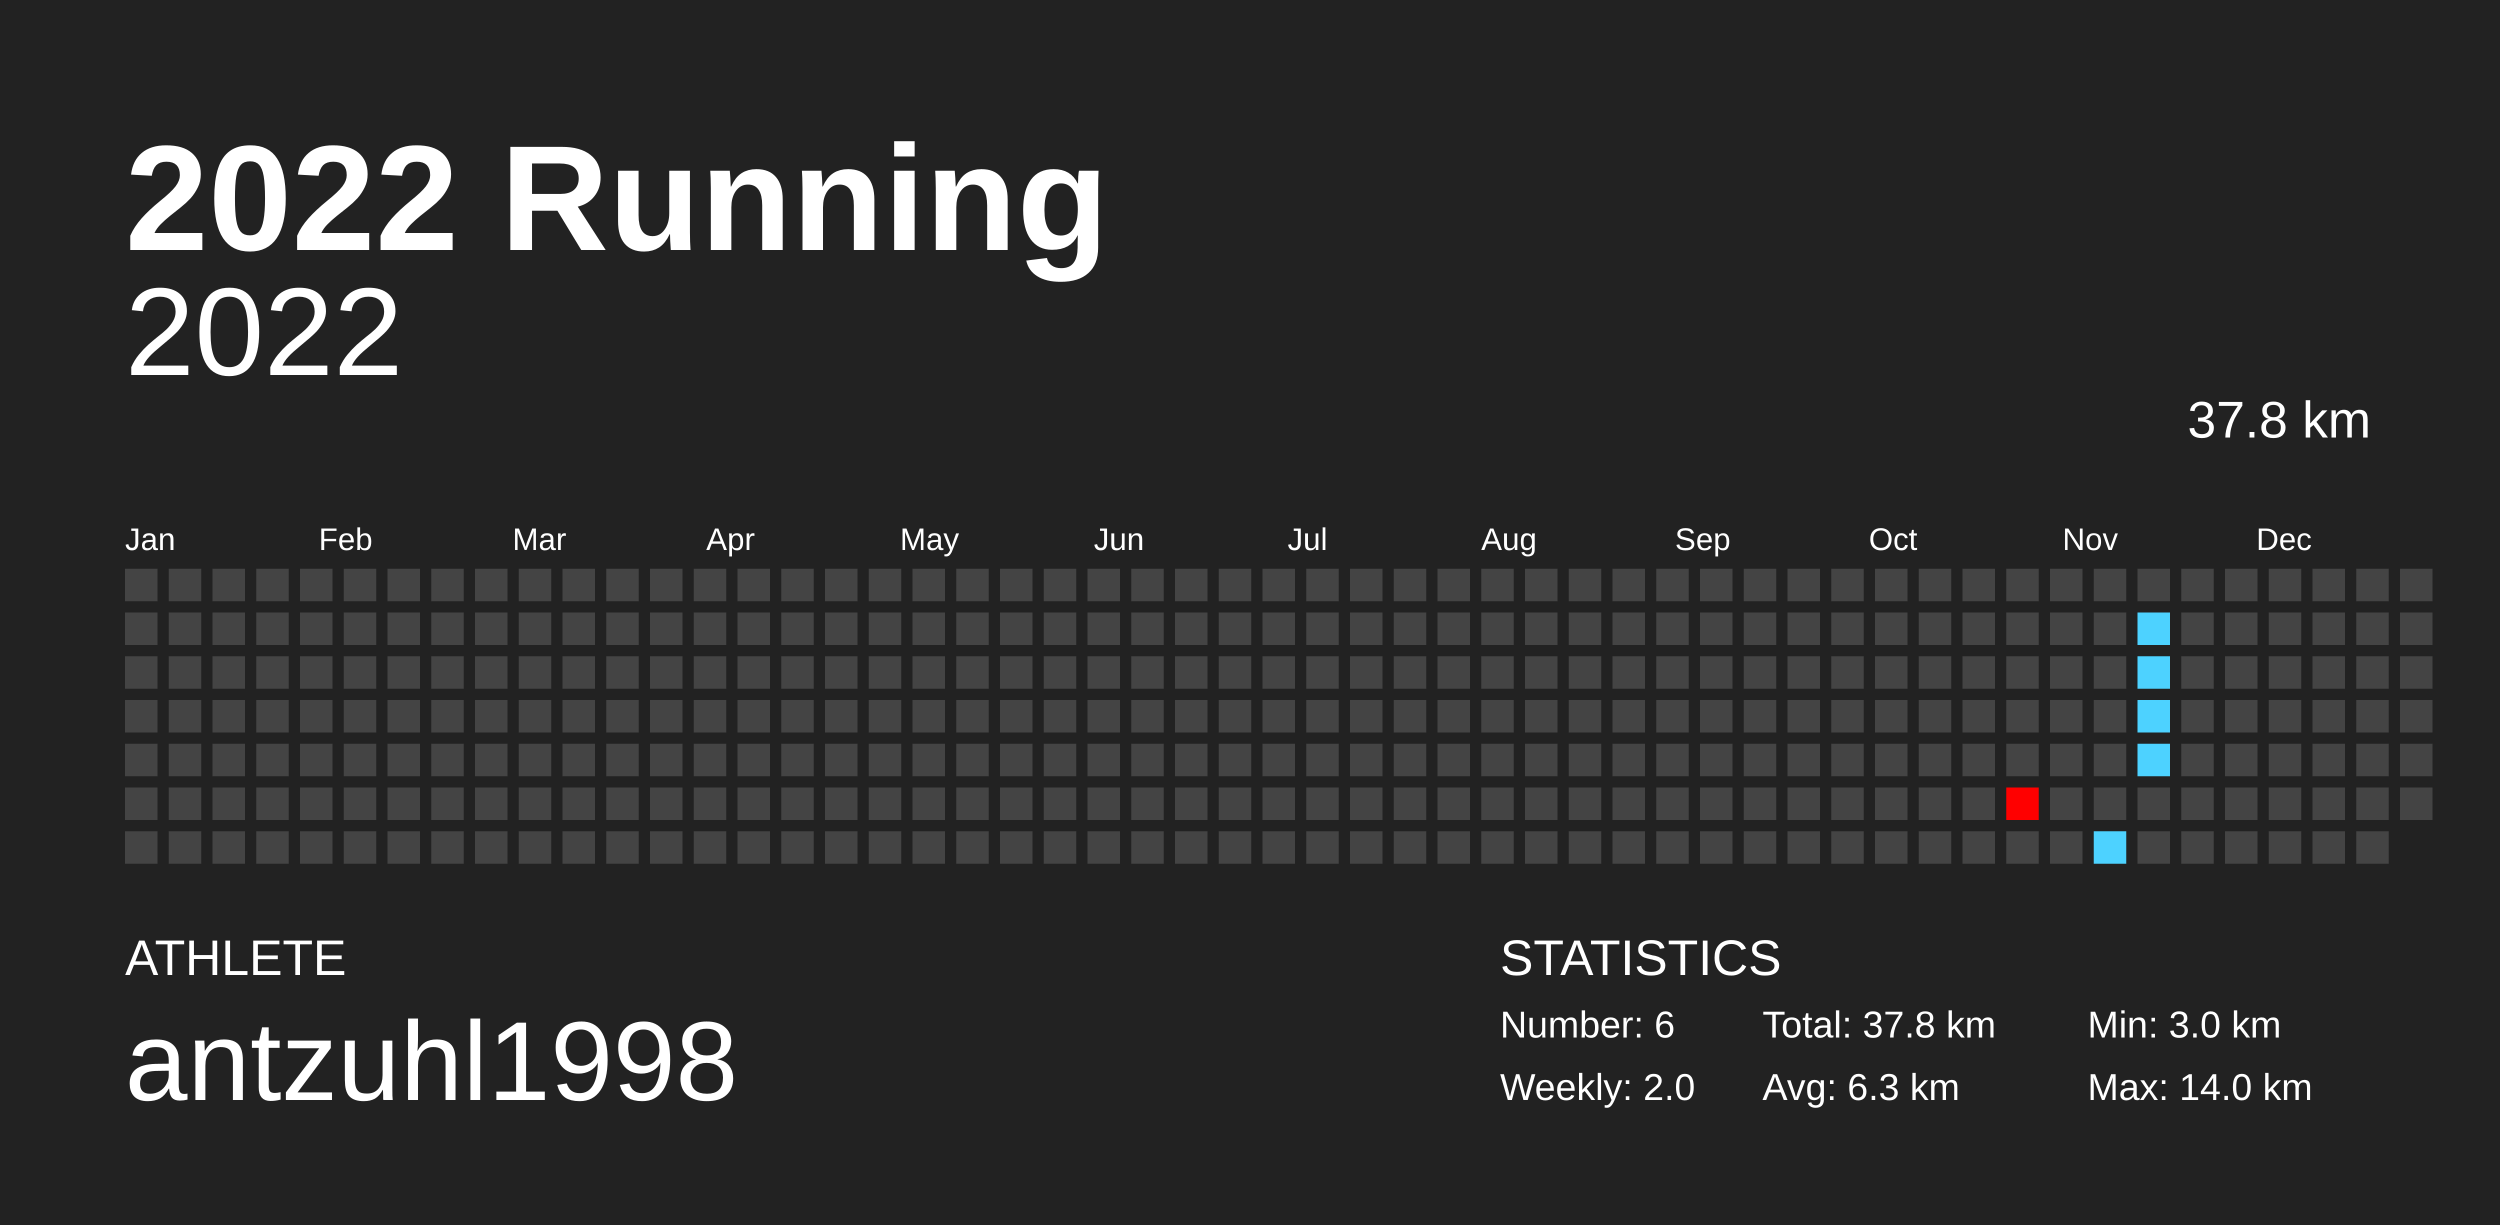
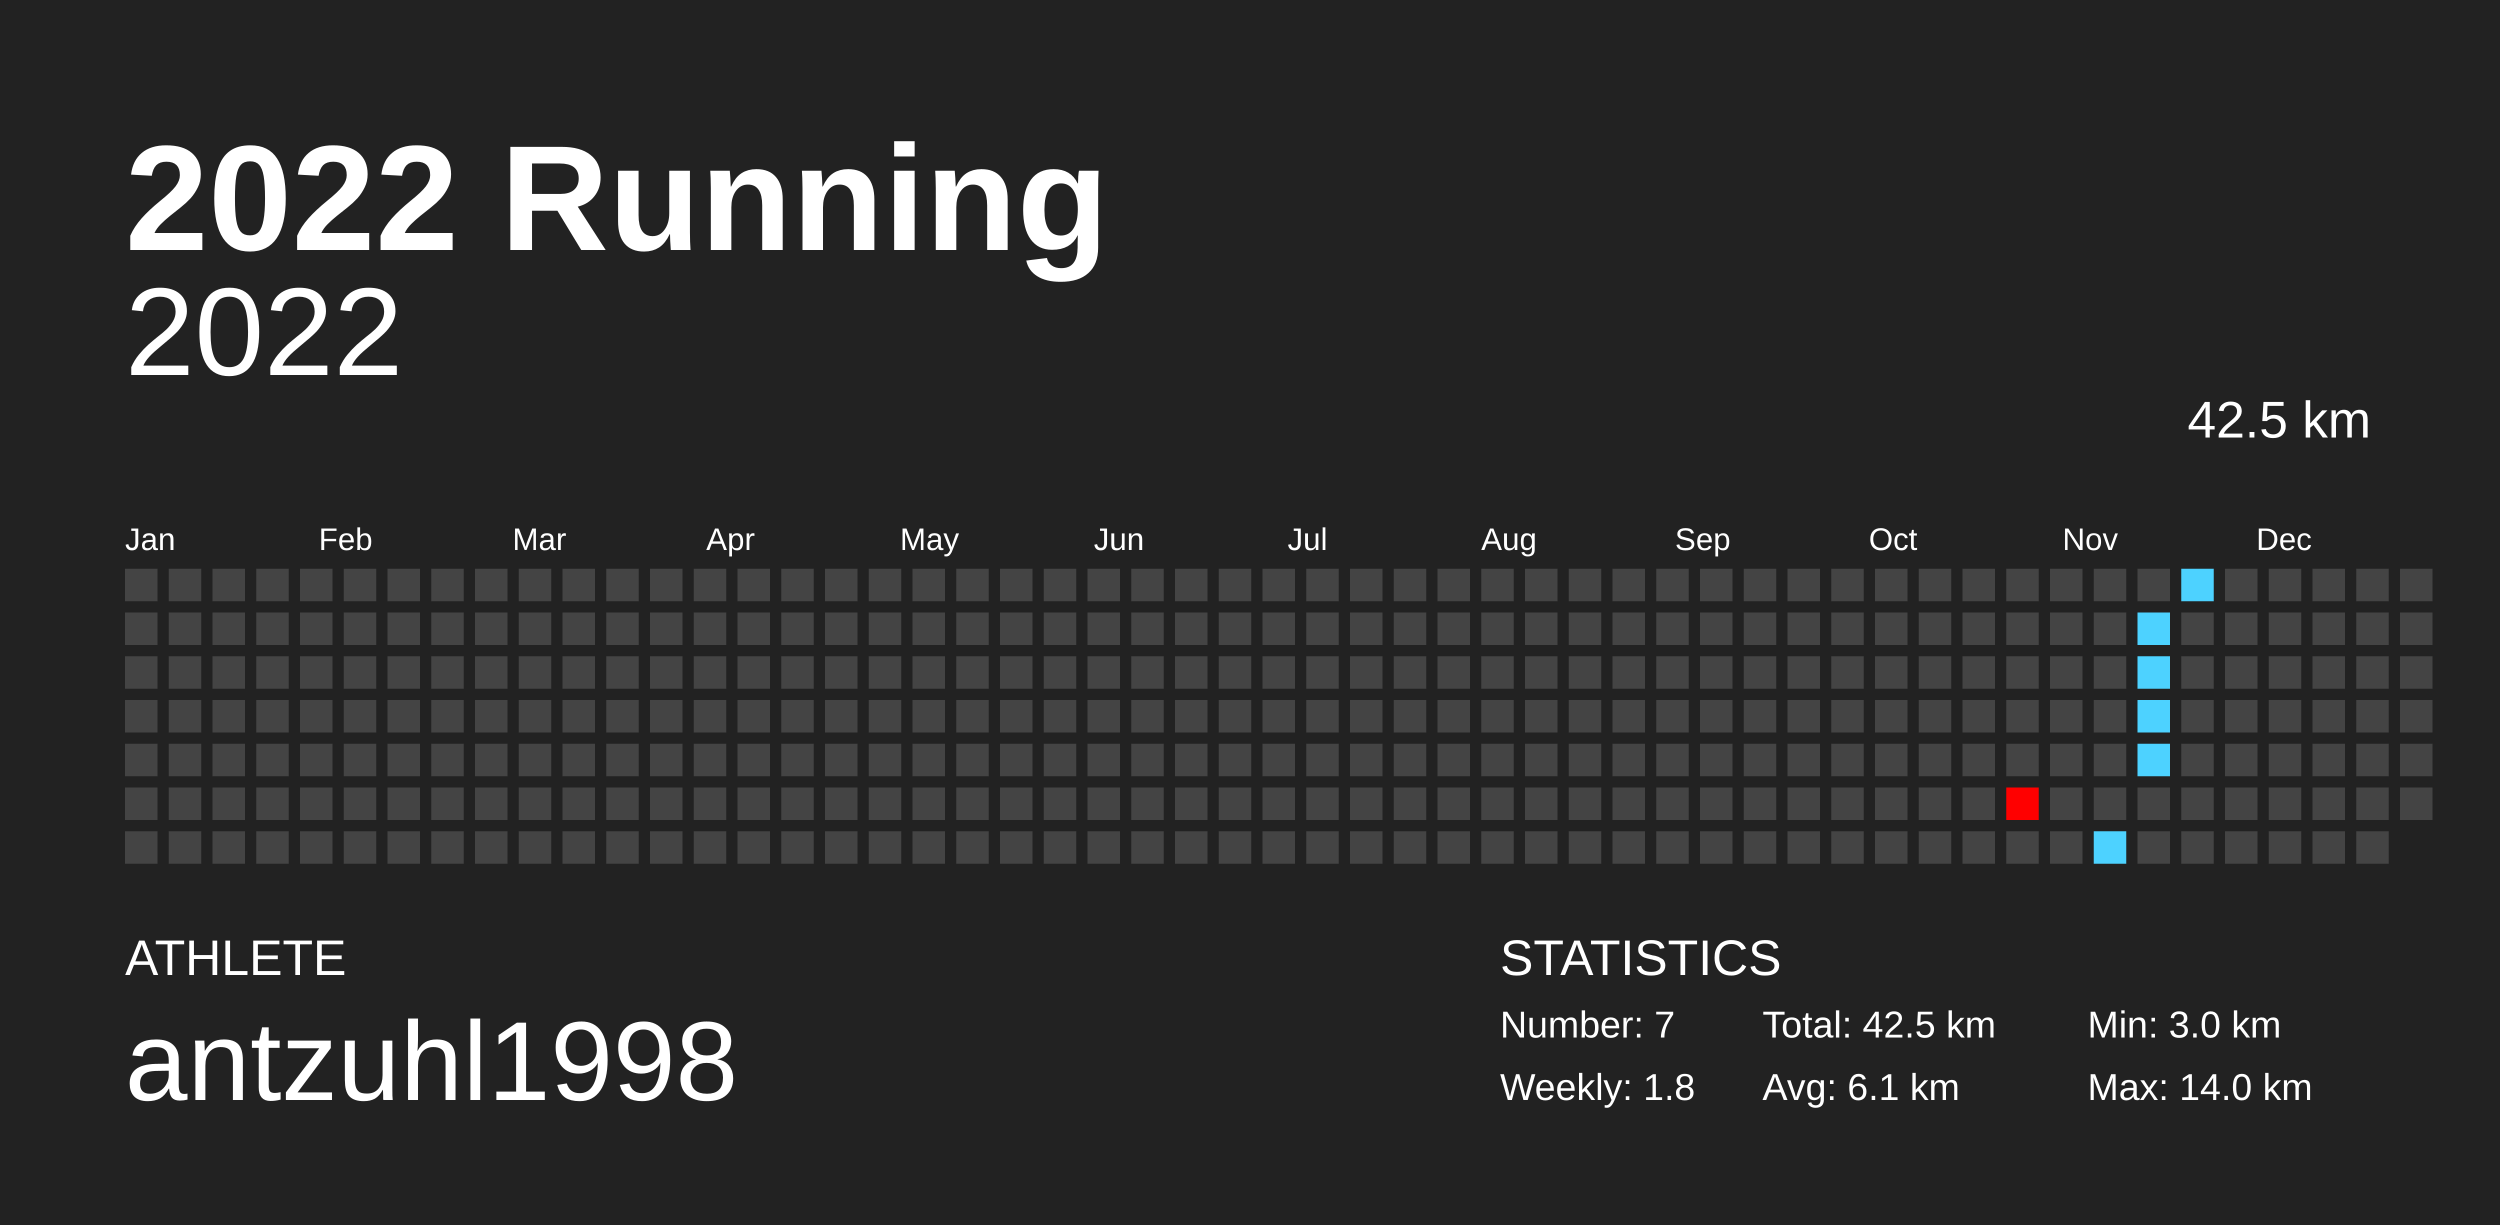
<svg xmlns="http://www.w3.org/2000/svg" baseProfile="full" height="98mm" version="1.1" viewBox="0,0,200,98" width="200mm">
  <defs />
  <rect fill="#222222" height="98" width="200" x="0" y="0" />
  <text fill="#FFFFFF" style="font-size:12px; font-family:Arial; font-weight:bold;" x="10" y="20">2022 Running</text>
  <text fill="#FFFFFF" style="font-size:4px; font-family:Arial" x="10" y="78">ATHLETE</text>
  <text fill="#FFFFFF" style="font-size:9px; font-family:Arial" x="10" y="88">antzuhl1998</text>
  <text fill="#FFFFFF" style="font-size:4px; font-family:Arial" x="120" y="78">STATISTICS</text>
-   <text fill="#FFFFFF" style="font-size:3px; font-family:Arial" x="120" y="83">Number: 6</text>
-   <text fill="#FFFFFF" style="font-size:3px; font-family:Arial" x="120" y="88">Weekly: 2.0</text>
-   <text fill="#FFFFFF" style="font-size:3px; font-family:Arial" x="141" y="83">Total: 37.8 km</text>
-   <text fill="#FFFFFF" style="font-size:3px; font-family:Arial" x="141" y="88">Avg: 6.3 km</text>
+   <text fill="#FFFFFF" style="font-size:3px; font-family:Arial" x="120" y="83">Number: 7</text>
+   <text fill="#FFFFFF" style="font-size:3px; font-family:Arial" x="120" y="88">Weekly: 1.8</text>
+   <text fill="#FFFFFF" style="font-size:3px; font-family:Arial" x="141" y="83">Total: 42.5 km</text>
+   <text fill="#FFFFFF" style="font-size:3px; font-family:Arial" x="141" y="88">Avg: 6.1 km</text>
  <text fill="#FFFFFF" style="font-size:3px; font-family:Arial" x="167" y="83">Min: 3.0 km</text>
  <text fill="#FFFFFF" style="font-size:3px; font-family:Arial" x="167" y="88">Max: 14.0 km</text>
  <text alignment-baseline="hanging" fill="#FFFFFF" style="font-size:10.0px; font-family:Arial;" x="10" y="30">2022</text>
-   <text alignment-baseline="hanging" fill="#FFFFFF" style="font-size:4.125px; font-family:Arial;" x="175" y="35">37.8 km</text>
+   <text alignment-baseline="hanging" fill="#FFFFFF" style="font-size:4.125px; font-family:Arial;" x="175" y="35">42.5 km</text>
  <text fill="#FFFFFF" style="font-size:2.5px; font-family:Arial" x="10.0" y="44">Jan</text>
  <text fill="#FFFFFF" style="font-size:2.5px; font-family:Arial" x="25.5" y="44">Feb</text>
  <text fill="#FFFFFF" style="font-size:2.5px; font-family:Arial" x="41.0" y="44">Mar</text>
  <text fill="#FFFFFF" style="font-size:2.5px; font-family:Arial" x="56.5" y="44">Apr</text>
  <text fill="#FFFFFF" style="font-size:2.5px; font-family:Arial" x="72.0" y="44">May</text>
  <text fill="#FFFFFF" style="font-size:2.5px; font-family:Arial" x="87.5" y="44">Jun</text>
  <text fill="#FFFFFF" style="font-size:2.5px; font-family:Arial" x="103.0" y="44">Jul</text>
  <text fill="#FFFFFF" style="font-size:2.5px; font-family:Arial" x="118.5" y="44">Aug</text>
  <text fill="#FFFFFF" style="font-size:2.5px; font-family:Arial" x="134.0" y="44">Sep</text>
  <text fill="#FFFFFF" style="font-size:2.5px; font-family:Arial" x="149.5" y="44">Oct</text>
  <text fill="#FFFFFF" style="font-size:2.5px; font-family:Arial" x="165.0" y="44">Nov</text>
  <text fill="#FFFFFF" style="font-size:2.5px; font-family:Arial" x="180.5" y="44">Dec</text>
  <rect fill="#444444" height="2.6" width="2.6" x="10.0" y="45.5" />
  <rect fill="#444444" height="2.6" width="2.6" x="10.0" y="49.0" />
  <rect fill="#444444" height="2.6" width="2.6" x="10.0" y="52.5" />
  <rect fill="#444444" height="2.6" width="2.6" x="10.0" y="56.0" />
  <rect fill="#444444" height="2.6" width="2.6" x="10.0" y="59.5" />
  <rect fill="#444444" height="2.6" width="2.6" x="10.0" y="63.0" />
  <rect fill="#444444" height="2.6" width="2.6" x="10.0" y="66.5" />
  <rect fill="#444444" height="2.6" width="2.6" x="13.5" y="45.5" />
  <rect fill="#444444" height="2.6" width="2.6" x="13.5" y="49.0" />
  <rect fill="#444444" height="2.6" width="2.6" x="13.5" y="52.5" />
  <rect fill="#444444" height="2.6" width="2.6" x="13.5" y="56.0" />
  <rect fill="#444444" height="2.6" width="2.6" x="13.5" y="59.5" />
  <rect fill="#444444" height="2.6" width="2.6" x="13.5" y="63.0" />
  <rect fill="#444444" height="2.6" width="2.6" x="13.5" y="66.5" />
  <rect fill="#444444" height="2.6" width="2.6" x="17.0" y="45.5" />
  <rect fill="#444444" height="2.6" width="2.6" x="17.0" y="49.0" />
  <rect fill="#444444" height="2.6" width="2.6" x="17.0" y="52.5" />
  <rect fill="#444444" height="2.6" width="2.6" x="17.0" y="56.0" />
  <rect fill="#444444" height="2.6" width="2.6" x="17.0" y="59.5" />
  <rect fill="#444444" height="2.6" width="2.6" x="17.0" y="63.0" />
  <rect fill="#444444" height="2.6" width="2.6" x="17.0" y="66.5" />
  <rect fill="#444444" height="2.6" width="2.6" x="20.5" y="45.5" />
  <rect fill="#444444" height="2.6" width="2.6" x="20.5" y="49.0" />
  <rect fill="#444444" height="2.6" width="2.6" x="20.5" y="52.5" />
  <rect fill="#444444" height="2.6" width="2.6" x="20.5" y="56.0" />
  <rect fill="#444444" height="2.6" width="2.6" x="20.5" y="59.5" />
  <rect fill="#444444" height="2.6" width="2.6" x="20.5" y="63.0" />
  <rect fill="#444444" height="2.6" width="2.6" x="20.5" y="66.5" />
  <rect fill="#444444" height="2.6" width="2.6" x="24.0" y="45.5" />
  <rect fill="#444444" height="2.6" width="2.6" x="24.0" y="49.0" />
  <rect fill="#444444" height="2.6" width="2.6" x="24.0" y="52.5" />
  <rect fill="#444444" height="2.6" width="2.6" x="24.0" y="56.0" />
  <rect fill="#444444" height="2.6" width="2.6" x="24.0" y="59.5" />
  <rect fill="#444444" height="2.6" width="2.6" x="24.0" y="63.0" />
  <rect fill="#444444" height="2.6" width="2.6" x="24.0" y="66.5" />
  <rect fill="#444444" height="2.6" width="2.6" x="27.5" y="45.5" />
  <rect fill="#444444" height="2.6" width="2.6" x="27.5" y="49.0" />
  <rect fill="#444444" height="2.6" width="2.6" x="27.5" y="52.5" />
  <rect fill="#444444" height="2.6" width="2.6" x="27.5" y="56.0" />
  <rect fill="#444444" height="2.6" width="2.6" x="27.5" y="59.5" />
  <rect fill="#444444" height="2.6" width="2.6" x="27.5" y="63.0" />
  <rect fill="#444444" height="2.6" width="2.6" x="27.5" y="66.5" />
  <rect fill="#444444" height="2.6" width="2.6" x="31.0" y="45.5" />
  <rect fill="#444444" height="2.6" width="2.6" x="31.0" y="49.0" />
  <rect fill="#444444" height="2.6" width="2.6" x="31.0" y="52.5" />
  <rect fill="#444444" height="2.6" width="2.6" x="31.0" y="56.0" />
  <rect fill="#444444" height="2.6" width="2.6" x="31.0" y="59.5" />
  <rect fill="#444444" height="2.6" width="2.6" x="31.0" y="63.0" />
  <rect fill="#444444" height="2.6" width="2.6" x="31.0" y="66.5" />
  <rect fill="#444444" height="2.6" width="2.6" x="34.5" y="45.5" />
  <rect fill="#444444" height="2.6" width="2.6" x="34.5" y="49.0" />
  <rect fill="#444444" height="2.6" width="2.6" x="34.5" y="52.5" />
  <rect fill="#444444" height="2.6" width="2.6" x="34.5" y="56.0" />
  <rect fill="#444444" height="2.6" width="2.6" x="34.5" y="59.5" />
  <rect fill="#444444" height="2.6" width="2.6" x="34.5" y="63.0" />
  <rect fill="#444444" height="2.6" width="2.6" x="34.5" y="66.5" />
  <rect fill="#444444" height="2.6" width="2.6" x="38.0" y="45.5" />
  <rect fill="#444444" height="2.6" width="2.6" x="38.0" y="49.0" />
  <rect fill="#444444" height="2.6" width="2.6" x="38.0" y="52.5" />
  <rect fill="#444444" height="2.6" width="2.6" x="38.0" y="56.0" />
  <rect fill="#444444" height="2.6" width="2.6" x="38.0" y="59.5" />
  <rect fill="#444444" height="2.6" width="2.6" x="38.0" y="63.0" />
  <rect fill="#444444" height="2.6" width="2.6" x="38.0" y="66.5" />
  <rect fill="#444444" height="2.6" width="2.6" x="41.5" y="45.5" />
  <rect fill="#444444" height="2.6" width="2.6" x="41.5" y="49.0" />
  <rect fill="#444444" height="2.6" width="2.6" x="41.5" y="52.5" />
  <rect fill="#444444" height="2.6" width="2.6" x="41.5" y="56.0" />
  <rect fill="#444444" height="2.6" width="2.6" x="41.5" y="59.5" />
  <rect fill="#444444" height="2.6" width="2.6" x="41.5" y="63.0" />
  <rect fill="#444444" height="2.6" width="2.6" x="41.5" y="66.5" />
  <rect fill="#444444" height="2.6" width="2.6" x="45.0" y="45.5" />
  <rect fill="#444444" height="2.6" width="2.6" x="45.0" y="49.0" />
  <rect fill="#444444" height="2.6" width="2.6" x="45.0" y="52.5" />
  <rect fill="#444444" height="2.6" width="2.6" x="45.0" y="56.0" />
  <rect fill="#444444" height="2.6" width="2.6" x="45.0" y="59.5" />
  <rect fill="#444444" height="2.6" width="2.6" x="45.0" y="63.0" />
  <rect fill="#444444" height="2.6" width="2.6" x="45.0" y="66.5" />
  <rect fill="#444444" height="2.6" width="2.6" x="48.5" y="45.5" />
  <rect fill="#444444" height="2.6" width="2.6" x="48.5" y="49.0" />
  <rect fill="#444444" height="2.6" width="2.6" x="48.5" y="52.5" />
  <rect fill="#444444" height="2.6" width="2.6" x="48.5" y="56.0" />
  <rect fill="#444444" height="2.6" width="2.6" x="48.5" y="59.5" />
  <rect fill="#444444" height="2.6" width="2.6" x="48.5" y="63.0" />
  <rect fill="#444444" height="2.6" width="2.6" x="48.5" y="66.5" />
  <rect fill="#444444" height="2.6" width="2.6" x="52.0" y="45.5" />
  <rect fill="#444444" height="2.6" width="2.6" x="52.0" y="49.0" />
  <rect fill="#444444" height="2.6" width="2.6" x="52.0" y="52.5" />
  <rect fill="#444444" height="2.6" width="2.6" x="52.0" y="56.0" />
  <rect fill="#444444" height="2.6" width="2.6" x="52.0" y="59.5" />
  <rect fill="#444444" height="2.6" width="2.6" x="52.0" y="63.0" />
  <rect fill="#444444" height="2.6" width="2.6" x="52.0" y="66.5" />
  <rect fill="#444444" height="2.6" width="2.6" x="55.5" y="45.5" />
  <rect fill="#444444" height="2.6" width="2.6" x="55.5" y="49.0" />
  <rect fill="#444444" height="2.6" width="2.6" x="55.5" y="52.5" />
  <rect fill="#444444" height="2.6" width="2.6" x="55.5" y="56.0" />
  <rect fill="#444444" height="2.6" width="2.6" x="55.5" y="59.5" />
  <rect fill="#444444" height="2.6" width="2.6" x="55.5" y="63.0" />
  <rect fill="#444444" height="2.6" width="2.6" x="55.5" y="66.5" />
  <rect fill="#444444" height="2.6" width="2.6" x="59.0" y="45.5" />
  <rect fill="#444444" height="2.6" width="2.6" x="59.0" y="49.0" />
  <rect fill="#444444" height="2.6" width="2.6" x="59.0" y="52.5" />
  <rect fill="#444444" height="2.6" width="2.6" x="59.0" y="56.0" />
  <rect fill="#444444" height="2.6" width="2.6" x="59.0" y="59.5" />
  <rect fill="#444444" height="2.6" width="2.6" x="59.0" y="63.0" />
  <rect fill="#444444" height="2.6" width="2.6" x="59.0" y="66.5" />
  <rect fill="#444444" height="2.6" width="2.6" x="62.5" y="45.5" />
  <rect fill="#444444" height="2.6" width="2.6" x="62.5" y="49.0" />
  <rect fill="#444444" height="2.6" width="2.6" x="62.5" y="52.5" />
  <rect fill="#444444" height="2.6" width="2.6" x="62.5" y="56.0" />
  <rect fill="#444444" height="2.6" width="2.6" x="62.5" y="59.5" />
  <rect fill="#444444" height="2.6" width="2.6" x="62.5" y="63.0" />
  <rect fill="#444444" height="2.6" width="2.6" x="62.5" y="66.5" />
  <rect fill="#444444" height="2.6" width="2.6" x="66.0" y="45.5" />
  <rect fill="#444444" height="2.6" width="2.6" x="66.0" y="49.0" />
  <rect fill="#444444" height="2.6" width="2.6" x="66.0" y="52.5" />
  <rect fill="#444444" height="2.6" width="2.6" x="66.0" y="56.0" />
  <rect fill="#444444" height="2.6" width="2.6" x="66.0" y="59.5" />
  <rect fill="#444444" height="2.6" width="2.6" x="66.0" y="63.0" />
  <rect fill="#444444" height="2.6" width="2.6" x="66.0" y="66.5" />
  <rect fill="#444444" height="2.6" width="2.6" x="69.5" y="45.5" />
  <rect fill="#444444" height="2.6" width="2.6" x="69.5" y="49.0" />
  <rect fill="#444444" height="2.6" width="2.6" x="69.5" y="52.5" />
  <rect fill="#444444" height="2.6" width="2.6" x="69.5" y="56.0" />
  <rect fill="#444444" height="2.6" width="2.6" x="69.5" y="59.5" />
  <rect fill="#444444" height="2.6" width="2.6" x="69.5" y="63.0" />
  <rect fill="#444444" height="2.6" width="2.6" x="69.5" y="66.5" />
  <rect fill="#444444" height="2.6" width="2.6" x="73.0" y="45.5" />
  <rect fill="#444444" height="2.6" width="2.6" x="73.0" y="49.0" />
  <rect fill="#444444" height="2.6" width="2.6" x="73.0" y="52.5" />
  <rect fill="#444444" height="2.6" width="2.6" x="73.0" y="56.0" />
  <rect fill="#444444" height="2.6" width="2.6" x="73.0" y="59.5" />
  <rect fill="#444444" height="2.6" width="2.6" x="73.0" y="63.0" />
  <rect fill="#444444" height="2.6" width="2.6" x="73.0" y="66.5" />
  <rect fill="#444444" height="2.6" width="2.6" x="76.5" y="45.5" />
  <rect fill="#444444" height="2.6" width="2.6" x="76.5" y="49.0" />
  <rect fill="#444444" height="2.6" width="2.6" x="76.5" y="52.5" />
  <rect fill="#444444" height="2.6" width="2.6" x="76.5" y="56.0" />
  <rect fill="#444444" height="2.6" width="2.6" x="76.5" y="59.5" />
  <rect fill="#444444" height="2.6" width="2.6" x="76.5" y="63.0" />
  <rect fill="#444444" height="2.6" width="2.6" x="76.5" y="66.5" />
  <rect fill="#444444" height="2.6" width="2.6" x="80.0" y="45.5" />
  <rect fill="#444444" height="2.6" width="2.6" x="80.0" y="49.0" />
  <rect fill="#444444" height="2.6" width="2.6" x="80.0" y="52.5" />
  <rect fill="#444444" height="2.6" width="2.6" x="80.0" y="56.0" />
  <rect fill="#444444" height="2.6" width="2.6" x="80.0" y="59.5" />
  <rect fill="#444444" height="2.6" width="2.6" x="80.0" y="63.0" />
  <rect fill="#444444" height="2.6" width="2.6" x="80.0" y="66.5" />
  <rect fill="#444444" height="2.6" width="2.6" x="83.5" y="45.5" />
  <rect fill="#444444" height="2.6" width="2.6" x="83.5" y="49.0" />
  <rect fill="#444444" height="2.6" width="2.6" x="83.5" y="52.5" />
  <rect fill="#444444" height="2.6" width="2.6" x="83.5" y="56.0" />
  <rect fill="#444444" height="2.6" width="2.6" x="83.5" y="59.5" />
  <rect fill="#444444" height="2.6" width="2.6" x="83.5" y="63.0" />
  <rect fill="#444444" height="2.6" width="2.6" x="83.5" y="66.5" />
  <rect fill="#444444" height="2.6" width="2.6" x="87.0" y="45.5" />
  <rect fill="#444444" height="2.6" width="2.6" x="87.0" y="49.0" />
  <rect fill="#444444" height="2.6" width="2.6" x="87.0" y="52.5" />
  <rect fill="#444444" height="2.6" width="2.6" x="87.0" y="56.0" />
  <rect fill="#444444" height="2.6" width="2.6" x="87.0" y="59.5" />
  <rect fill="#444444" height="2.6" width="2.6" x="87.0" y="63.0" />
  <rect fill="#444444" height="2.6" width="2.6" x="87.0" y="66.5" />
  <rect fill="#444444" height="2.6" width="2.6" x="90.5" y="45.5" />
  <rect fill="#444444" height="2.6" width="2.6" x="90.5" y="49.0" />
  <rect fill="#444444" height="2.6" width="2.6" x="90.5" y="52.5" />
  <rect fill="#444444" height="2.6" width="2.6" x="90.5" y="56.0" />
  <rect fill="#444444" height="2.6" width="2.6" x="90.5" y="59.5" />
  <rect fill="#444444" height="2.6" width="2.6" x="90.5" y="63.0" />
  <rect fill="#444444" height="2.6" width="2.6" x="90.5" y="66.5" />
  <rect fill="#444444" height="2.6" width="2.6" x="94.0" y="45.5" />
  <rect fill="#444444" height="2.6" width="2.6" x="94.0" y="49.0" />
  <rect fill="#444444" height="2.6" width="2.6" x="94.0" y="52.5" />
  <rect fill="#444444" height="2.6" width="2.6" x="94.0" y="56.0" />
  <rect fill="#444444" height="2.6" width="2.6" x="94.0" y="59.5" />
  <rect fill="#444444" height="2.6" width="2.6" x="94.0" y="63.0" />
  <rect fill="#444444" height="2.6" width="2.6" x="94.0" y="66.5" />
  <rect fill="#444444" height="2.6" width="2.6" x="97.5" y="45.5" />
  <rect fill="#444444" height="2.6" width="2.6" x="97.5" y="49.0" />
  <rect fill="#444444" height="2.6" width="2.6" x="97.5" y="52.5" />
  <rect fill="#444444" height="2.6" width="2.6" x="97.5" y="56.0" />
  <rect fill="#444444" height="2.6" width="2.6" x="97.5" y="59.5" />
  <rect fill="#444444" height="2.6" width="2.6" x="97.5" y="63.0" />
  <rect fill="#444444" height="2.6" width="2.6" x="97.5" y="66.5" />
  <rect fill="#444444" height="2.6" width="2.6" x="101.0" y="45.5" />
  <rect fill="#444444" height="2.6" width="2.6" x="101.0" y="49.0" />
  <rect fill="#444444" height="2.6" width="2.6" x="101.0" y="52.5" />
  <rect fill="#444444" height="2.6" width="2.6" x="101.0" y="56.0" />
  <rect fill="#444444" height="2.6" width="2.6" x="101.0" y="59.5" />
  <rect fill="#444444" height="2.6" width="2.6" x="101.0" y="63.0" />
  <rect fill="#444444" height="2.6" width="2.6" x="101.0" y="66.5" />
  <rect fill="#444444" height="2.6" width="2.6" x="104.5" y="45.5" />
  <rect fill="#444444" height="2.6" width="2.6" x="104.5" y="49.0" />
  <rect fill="#444444" height="2.6" width="2.6" x="104.5" y="52.5" />
  <rect fill="#444444" height="2.6" width="2.6" x="104.5" y="56.0" />
  <rect fill="#444444" height="2.6" width="2.6" x="104.5" y="59.5" />
  <rect fill="#444444" height="2.6" width="2.6" x="104.5" y="63.0" />
  <rect fill="#444444" height="2.6" width="2.6" x="104.5" y="66.5" />
  <rect fill="#444444" height="2.6" width="2.6" x="108.0" y="45.5" />
  <rect fill="#444444" height="2.6" width="2.6" x="108.0" y="49.0" />
  <rect fill="#444444" height="2.6" width="2.6" x="108.0" y="52.5" />
  <rect fill="#444444" height="2.6" width="2.6" x="108.0" y="56.0" />
  <rect fill="#444444" height="2.6" width="2.6" x="108.0" y="59.5" />
  <rect fill="#444444" height="2.6" width="2.6" x="108.0" y="63.0" />
  <rect fill="#444444" height="2.6" width="2.6" x="108.0" y="66.5" />
  <rect fill="#444444" height="2.6" width="2.6" x="111.5" y="45.5" />
  <rect fill="#444444" height="2.6" width="2.6" x="111.5" y="49.0" />
  <rect fill="#444444" height="2.6" width="2.6" x="111.5" y="52.5" />
  <rect fill="#444444" height="2.6" width="2.6" x="111.5" y="56.0" />
  <rect fill="#444444" height="2.6" width="2.6" x="111.5" y="59.5" />
  <rect fill="#444444" height="2.6" width="2.6" x="111.5" y="63.0" />
  <rect fill="#444444" height="2.6" width="2.6" x="111.5" y="66.5" />
  <rect fill="#444444" height="2.6" width="2.6" x="115.0" y="45.5" />
  <rect fill="#444444" height="2.6" width="2.6" x="115.0" y="49.0" />
  <rect fill="#444444" height="2.6" width="2.6" x="115.0" y="52.5" />
  <rect fill="#444444" height="2.6" width="2.6" x="115.0" y="56.0" />
  <rect fill="#444444" height="2.6" width="2.6" x="115.0" y="59.5" />
  <rect fill="#444444" height="2.6" width="2.6" x="115.0" y="63.0" />
  <rect fill="#444444" height="2.6" width="2.6" x="115.0" y="66.5" />
  <rect fill="#444444" height="2.6" width="2.6" x="118.5" y="45.5" />
  <rect fill="#444444" height="2.6" width="2.6" x="118.5" y="49.0" />
  <rect fill="#444444" height="2.6" width="2.6" x="118.5" y="52.5" />
  <rect fill="#444444" height="2.6" width="2.6" x="118.5" y="56.0" />
  <rect fill="#444444" height="2.6" width="2.6" x="118.5" y="59.5" />
  <rect fill="#444444" height="2.6" width="2.6" x="118.5" y="63.0" />
  <rect fill="#444444" height="2.6" width="2.6" x="118.5" y="66.5" />
  <rect fill="#444444" height="2.6" width="2.6" x="122.0" y="45.5" />
  <rect fill="#444444" height="2.6" width="2.6" x="122.0" y="49.0" />
  <rect fill="#444444" height="2.6" width="2.6" x="122.0" y="52.5" />
  <rect fill="#444444" height="2.6" width="2.6" x="122.0" y="56.0" />
  <rect fill="#444444" height="2.6" width="2.6" x="122.0" y="59.5" />
  <rect fill="#444444" height="2.6" width="2.6" x="122.0" y="63.0" />
  <rect fill="#444444" height="2.6" width="2.6" x="122.0" y="66.5" />
  <rect fill="#444444" height="2.6" width="2.6" x="125.5" y="45.5" />
  <rect fill="#444444" height="2.6" width="2.6" x="125.5" y="49.0" />
  <rect fill="#444444" height="2.6" width="2.6" x="125.5" y="52.5" />
  <rect fill="#444444" height="2.6" width="2.6" x="125.5" y="56.0" />
  <rect fill="#444444" height="2.6" width="2.6" x="125.5" y="59.5" />
  <rect fill="#444444" height="2.6" width="2.6" x="125.5" y="63.0" />
  <rect fill="#444444" height="2.6" width="2.6" x="125.5" y="66.5" />
  <rect fill="#444444" height="2.6" width="2.6" x="129.0" y="45.5" />
  <rect fill="#444444" height="2.6" width="2.6" x="129.0" y="49.0" />
  <rect fill="#444444" height="2.6" width="2.6" x="129.0" y="52.5" />
  <rect fill="#444444" height="2.6" width="2.6" x="129.0" y="56.0" />
  <rect fill="#444444" height="2.6" width="2.6" x="129.0" y="59.5" />
  <rect fill="#444444" height="2.6" width="2.6" x="129.0" y="63.0" />
  <rect fill="#444444" height="2.6" width="2.6" x="129.0" y="66.5" />
  <rect fill="#444444" height="2.6" width="2.6" x="132.5" y="45.5" />
  <rect fill="#444444" height="2.6" width="2.6" x="132.5" y="49.0" />
  <rect fill="#444444" height="2.6" width="2.6" x="132.5" y="52.5" />
  <rect fill="#444444" height="2.6" width="2.6" x="132.5" y="56.0" />
  <rect fill="#444444" height="2.6" width="2.6" x="132.5" y="59.5" />
  <rect fill="#444444" height="2.6" width="2.6" x="132.5" y="63.0" />
  <rect fill="#444444" height="2.6" width="2.6" x="132.5" y="66.5" />
  <rect fill="#444444" height="2.6" width="2.6" x="136.0" y="45.5" />
  <rect fill="#444444" height="2.6" width="2.6" x="136.0" y="49.0" />
  <rect fill="#444444" height="2.6" width="2.6" x="136.0" y="52.5" />
  <rect fill="#444444" height="2.6" width="2.6" x="136.0" y="56.0" />
  <rect fill="#444444" height="2.6" width="2.6" x="136.0" y="59.5" />
  <rect fill="#444444" height="2.6" width="2.6" x="136.0" y="63.0" />
  <rect fill="#444444" height="2.6" width="2.6" x="136.0" y="66.5" />
  <rect fill="#444444" height="2.6" width="2.6" x="139.5" y="45.5" />
  <rect fill="#444444" height="2.6" width="2.6" x="139.5" y="49.0" />
  <rect fill="#444444" height="2.6" width="2.6" x="139.5" y="52.5" />
  <rect fill="#444444" height="2.6" width="2.6" x="139.5" y="56.0" />
  <rect fill="#444444" height="2.6" width="2.6" x="139.5" y="59.5" />
  <rect fill="#444444" height="2.6" width="2.6" x="139.5" y="63.0" />
  <rect fill="#444444" height="2.6" width="2.6" x="139.5" y="66.5" />
  <rect fill="#444444" height="2.6" width="2.6" x="143.0" y="45.5" />
  <rect fill="#444444" height="2.6" width="2.6" x="143.0" y="49.0" />
  <rect fill="#444444" height="2.6" width="2.6" x="143.0" y="52.5" />
  <rect fill="#444444" height="2.6" width="2.6" x="143.0" y="56.0" />
  <rect fill="#444444" height="2.6" width="2.6" x="143.0" y="59.5" />
  <rect fill="#444444" height="2.6" width="2.6" x="143.0" y="63.0" />
  <rect fill="#444444" height="2.6" width="2.6" x="143.0" y="66.5" />
  <rect fill="#444444" height="2.6" width="2.6" x="146.5" y="45.5" />
  <rect fill="#444444" height="2.6" width="2.6" x="146.5" y="49.0" />
  <rect fill="#444444" height="2.6" width="2.6" x="146.5" y="52.5" />
  <rect fill="#444444" height="2.6" width="2.6" x="146.5" y="56.0" />
  <rect fill="#444444" height="2.6" width="2.6" x="146.5" y="59.5" />
  <rect fill="#444444" height="2.6" width="2.6" x="146.5" y="63.0" />
  <rect fill="#444444" height="2.6" width="2.6" x="146.5" y="66.5" />
  <rect fill="#444444" height="2.6" width="2.6" x="150.0" y="45.5" />
  <rect fill="#444444" height="2.6" width="2.6" x="150.0" y="49.0" />
  <rect fill="#444444" height="2.6" width="2.6" x="150.0" y="52.5" />
  <rect fill="#444444" height="2.6" width="2.6" x="150.0" y="56.0" />
  <rect fill="#444444" height="2.6" width="2.6" x="150.0" y="59.5" />
  <rect fill="#444444" height="2.6" width="2.6" x="150.0" y="63.0" />
  <rect fill="#444444" height="2.6" width="2.6" x="150.0" y="66.5" />
  <rect fill="#444444" height="2.6" width="2.6" x="153.5" y="45.5" />
  <rect fill="#444444" height="2.6" width="2.6" x="153.5" y="49.0" />
  <rect fill="#444444" height="2.6" width="2.6" x="153.5" y="52.5" />
  <rect fill="#444444" height="2.6" width="2.6" x="153.5" y="56.0" />
  <rect fill="#444444" height="2.6" width="2.6" x="153.5" y="59.5" />
  <rect fill="#444444" height="2.6" width="2.6" x="153.5" y="63.0" />
  <rect fill="#444444" height="2.6" width="2.6" x="153.5" y="66.5" />
  <rect fill="#444444" height="2.6" width="2.6" x="157.0" y="45.5" />
  <rect fill="#444444" height="2.6" width="2.6" x="157.0" y="49.0" />
  <rect fill="#444444" height="2.6" width="2.6" x="157.0" y="52.5" />
  <rect fill="#444444" height="2.6" width="2.6" x="157.0" y="56.0" />
  <rect fill="#444444" height="2.6" width="2.6" x="157.0" y="59.5" />
  <rect fill="#444444" height="2.6" width="2.6" x="157.0" y="63.0" />
  <rect fill="#444444" height="2.6" width="2.6" x="157.0" y="66.5" />
  <rect fill="#444444" height="2.6" width="2.6" x="160.5" y="45.5" />
  <rect fill="#444444" height="2.6" width="2.6" x="160.5" y="49.0" />
  <rect fill="#444444" height="2.6" width="2.6" x="160.5" y="52.5" />
  <rect fill="#444444" height="2.6" width="2.6" x="160.5" y="56.0" />
  <rect fill="#444444" height="2.6" width="2.6" x="160.5" y="59.5" />
  <rect fill="#ff0000" height="2.6" width="2.6" x="160.5" y="63.0" />
  <rect fill="#444444" height="2.6" width="2.6" x="160.5" y="66.5" />
  <rect fill="#444444" height="2.6" width="2.6" x="164.0" y="45.5" />
  <rect fill="#444444" height="2.6" width="2.6" x="164.0" y="49.0" />
  <rect fill="#444444" height="2.6" width="2.6" x="164.0" y="52.5" />
  <rect fill="#444444" height="2.6" width="2.6" x="164.0" y="56.0" />
  <rect fill="#444444" height="2.6" width="2.6" x="164.0" y="59.5" />
  <rect fill="#444444" height="2.6" width="2.6" x="164.0" y="63.0" />
  <rect fill="#444444" height="2.6" width="2.6" x="164.0" y="66.5" />
  <rect fill="#444444" height="2.6" width="2.6" x="167.5" y="45.5" />
  <rect fill="#444444" height="2.6" width="2.6" x="167.5" y="49.0" />
  <rect fill="#444444" height="2.6" width="2.6" x="167.5" y="52.5" />
  <rect fill="#444444" height="2.6" width="2.6" x="167.5" y="56.0" />
  <rect fill="#444444" height="2.6" width="2.6" x="167.5" y="59.5" />
  <rect fill="#444444" height="2.6" width="2.6" x="167.5" y="63.0" />
  <rect fill="#4dd2ff" height="2.6" width="2.6" x="167.5" y="66.5" />
  <rect fill="#444444" height="2.6" width="2.6" x="171.0" y="45.5" />
  <rect fill="#4dd2ff" height="2.6" width="2.6" x="171.0" y="49.0" />
  <rect fill="#4dd2ff" height="2.6" width="2.6" x="171.0" y="52.5" />
  <rect fill="#4dd2ff" height="2.6" width="2.6" x="171.0" y="56.0" />
  <rect fill="#4dd2ff" height="2.6" width="2.6" x="171.0" y="59.5" />
  <rect fill="#444444" height="2.6" width="2.6" x="171.0" y="63.0" />
  <rect fill="#444444" height="2.6" width="2.6" x="171.0" y="66.5" />
-   <rect fill="#444444" height="2.6" width="2.6" x="174.5" y="45.5" />
+   <rect fill="#4dd2ff" height="2.6" width="2.6" x="174.5" y="45.5" />
  <rect fill="#444444" height="2.6" width="2.6" x="174.5" y="49.0" />
  <rect fill="#444444" height="2.6" width="2.6" x="174.5" y="52.5" />
  <rect fill="#444444" height="2.6" width="2.6" x="174.5" y="56.0" />
  <rect fill="#444444" height="2.6" width="2.6" x="174.5" y="59.5" />
  <rect fill="#444444" height="2.6" width="2.6" x="174.5" y="63.0" />
  <rect fill="#444444" height="2.6" width="2.6" x="174.5" y="66.5" />
  <rect fill="#444444" height="2.6" width="2.6" x="178.0" y="45.5" />
  <rect fill="#444444" height="2.6" width="2.6" x="178.0" y="49.0" />
  <rect fill="#444444" height="2.6" width="2.6" x="178.0" y="52.5" />
  <rect fill="#444444" height="2.6" width="2.6" x="178.0" y="56.0" />
  <rect fill="#444444" height="2.6" width="2.6" x="178.0" y="59.5" />
  <rect fill="#444444" height="2.6" width="2.6" x="178.0" y="63.0" />
  <rect fill="#444444" height="2.6" width="2.6" x="178.0" y="66.5" />
  <rect fill="#444444" height="2.6" width="2.6" x="181.5" y="45.5" />
  <rect fill="#444444" height="2.6" width="2.6" x="181.5" y="49.0" />
  <rect fill="#444444" height="2.6" width="2.6" x="181.5" y="52.5" />
  <rect fill="#444444" height="2.6" width="2.6" x="181.5" y="56.0" />
  <rect fill="#444444" height="2.6" width="2.6" x="181.5" y="59.5" />
  <rect fill="#444444" height="2.6" width="2.6" x="181.5" y="63.0" />
  <rect fill="#444444" height="2.6" width="2.6" x="181.5" y="66.5" />
  <rect fill="#444444" height="2.6" width="2.6" x="185.0" y="45.5" />
  <rect fill="#444444" height="2.6" width="2.6" x="185.0" y="49.0" />
  <rect fill="#444444" height="2.6" width="2.6" x="185.0" y="52.5" />
  <rect fill="#444444" height="2.6" width="2.6" x="185.0" y="56.0" />
  <rect fill="#444444" height="2.6" width="2.6" x="185.0" y="59.5" />
  <rect fill="#444444" height="2.6" width="2.6" x="185.0" y="63.0" />
  <rect fill="#444444" height="2.6" width="2.6" x="185.0" y="66.5" />
  <rect fill="#444444" height="2.6" width="2.6" x="188.5" y="45.5" />
  <rect fill="#444444" height="2.6" width="2.6" x="188.5" y="49.0" />
  <rect fill="#444444" height="2.6" width="2.6" x="188.5" y="52.5" />
  <rect fill="#444444" height="2.6" width="2.6" x="188.5" y="56.0" />
  <rect fill="#444444" height="2.6" width="2.6" x="188.5" y="59.5" />
  <rect fill="#444444" height="2.6" width="2.6" x="188.5" y="63.0" />
  <rect fill="#444444" height="2.6" width="2.6" x="188.5" y="66.5" />
  <rect fill="#444444" height="2.6" width="2.6" x="192.0" y="45.5" />
  <rect fill="#444444" height="2.6" width="2.6" x="192.0" y="49.0" />
  <rect fill="#444444" height="2.6" width="2.6" x="192.0" y="52.5" />
  <rect fill="#444444" height="2.6" width="2.6" x="192.0" y="56.0" />
  <rect fill="#444444" height="2.6" width="2.6" x="192.0" y="59.5" />
  <rect fill="#444444" height="2.6" width="2.6" x="192.0" y="63.0" />
</svg>
